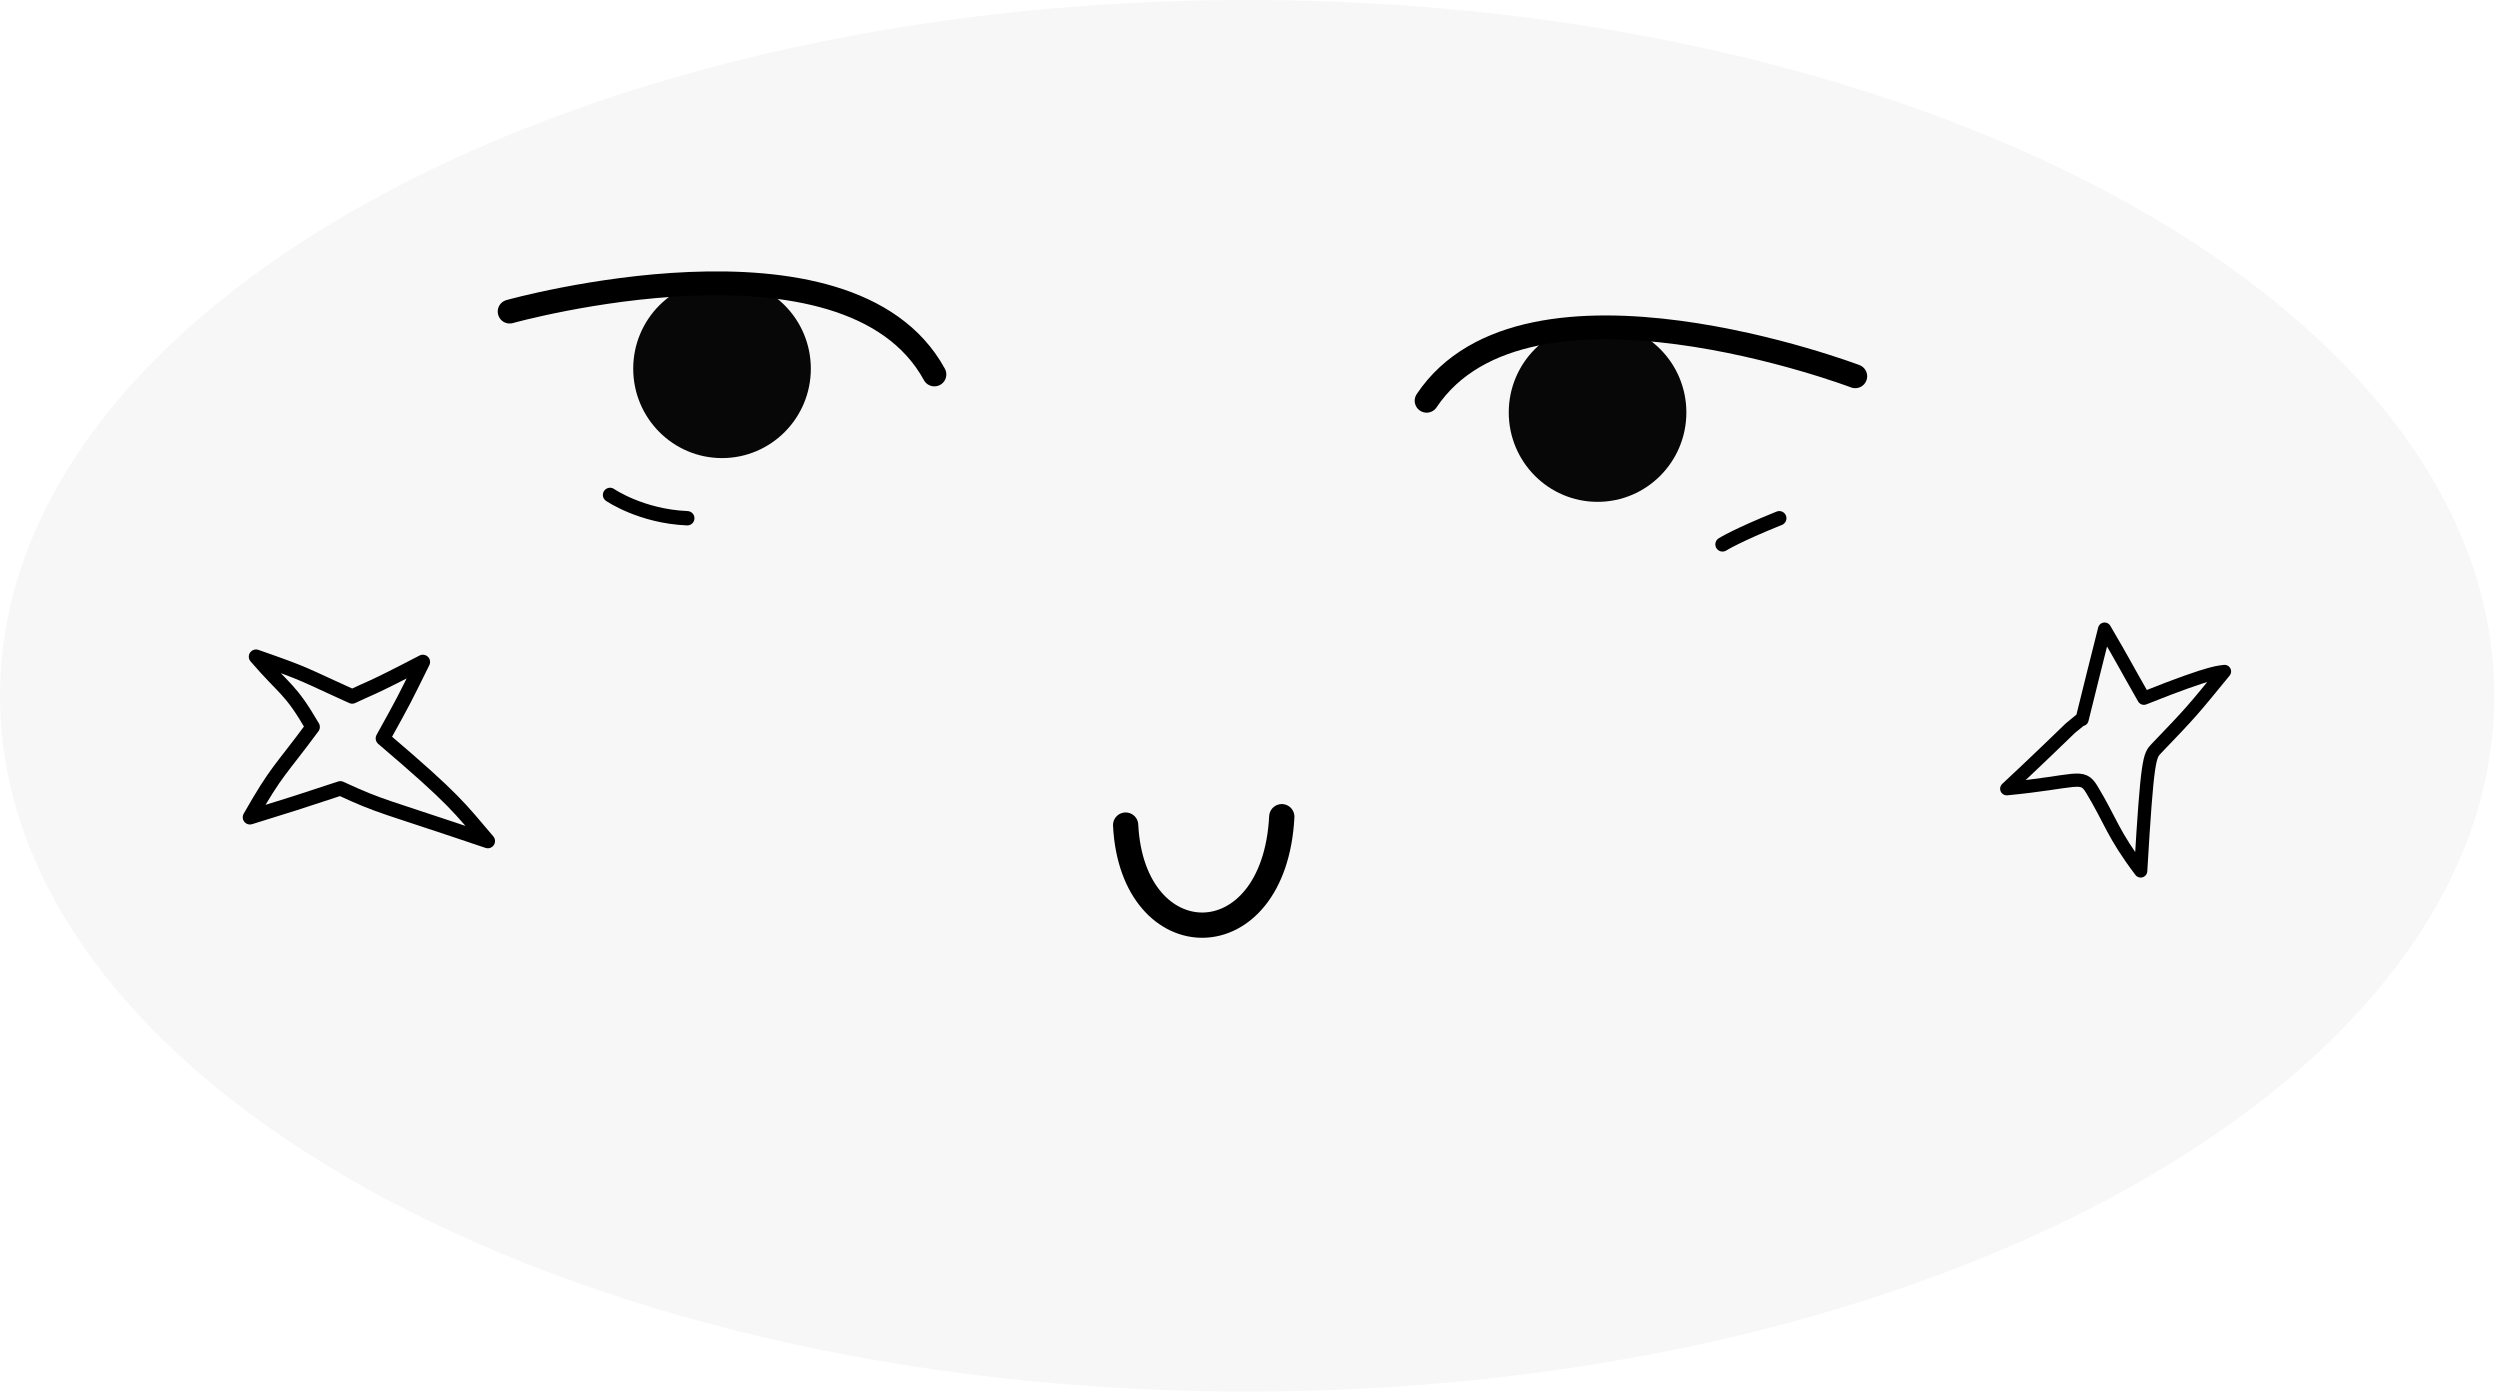
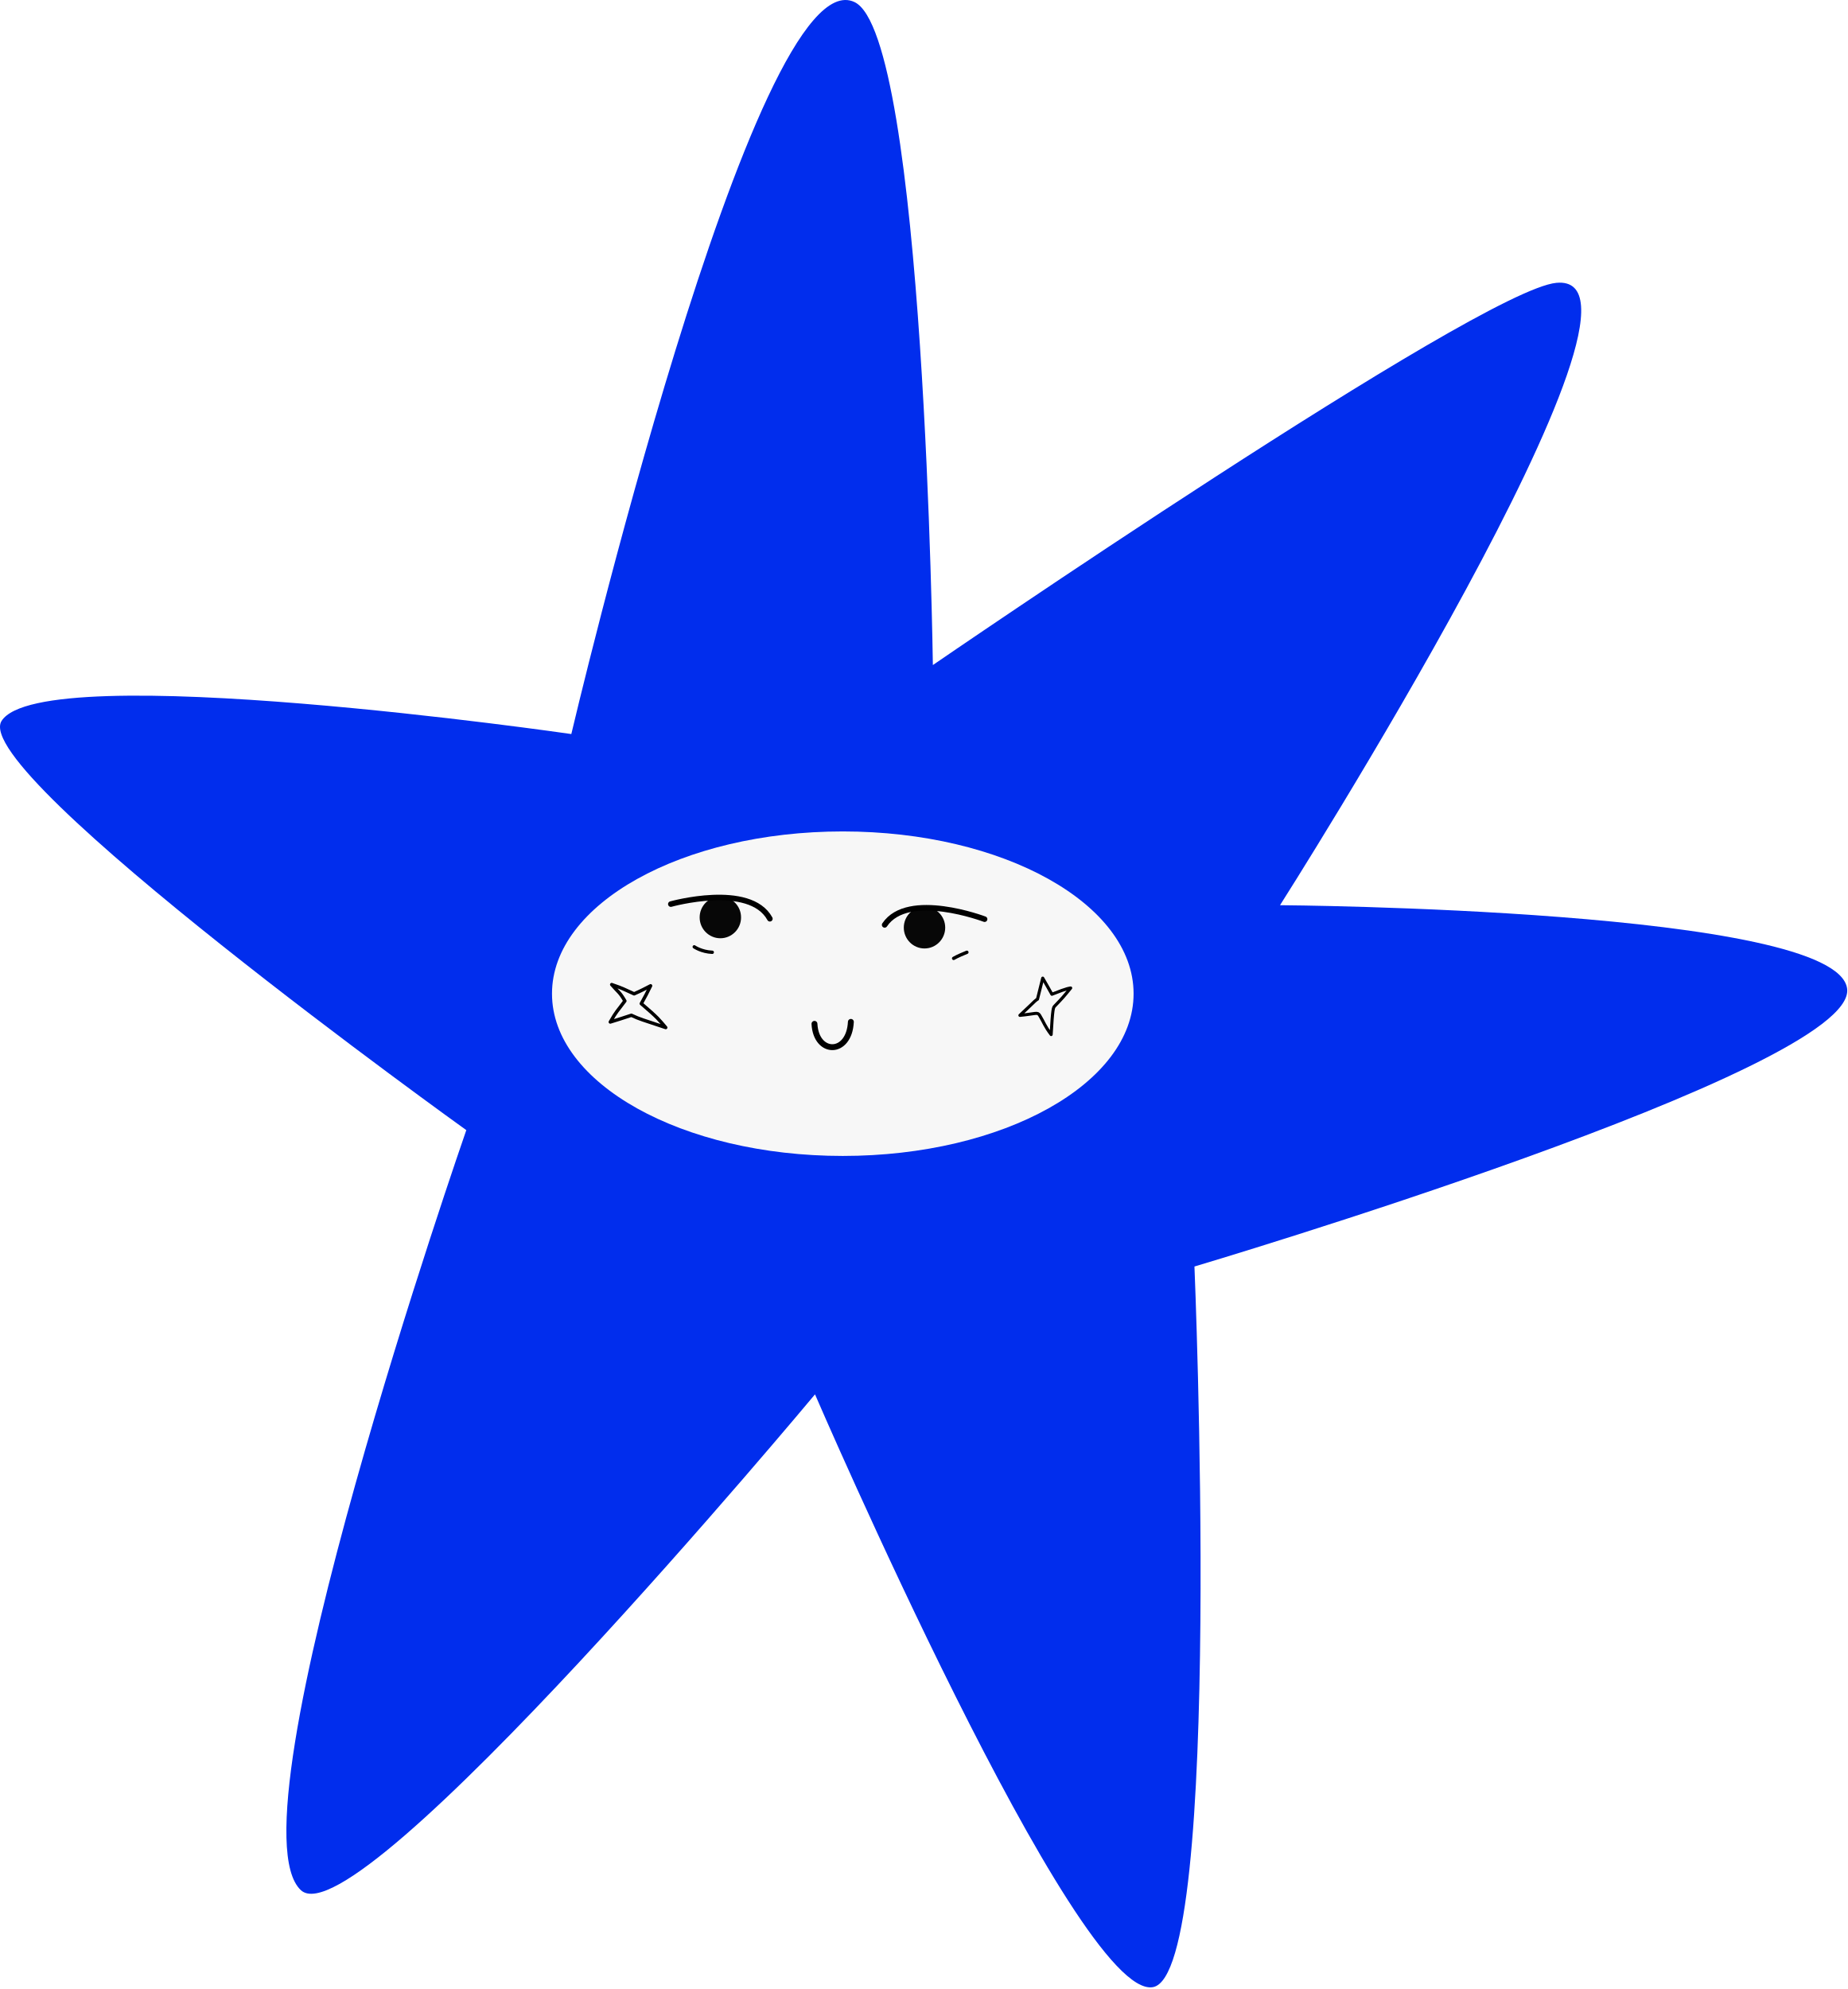
- <svg xmlns="http://www.w3.org/2000/svg" width="100%" height="100%" viewBox="0 0 289 161" version="1.1" xml:space="preserve" style="fill-rule:evenodd;clip-rule:evenodd;stroke-linecap:round;stroke-linejoin:round;stroke-miterlimit:1.5;">
+ <svg xmlns="http://www.w3.org/2000/svg" width="100%" height="100%" viewBox="0 0 916 986" version="1.1" xml:space="preserve" style="fill-rule:evenodd;clip-rule:evenodd;stroke-linecap:round;stroke-linejoin:round;stroke-miterlimit:1.5;">
+   <path d="M423.612,1.01c34.778,16.319 38.881,328.67 38.881,328.67c0,0 270.825,-185.859 309.113,-189.473c63.134,-5.959 -137.004,308.525 -137.004,308.525c0,0 276.629,1.828 281.173,41.5c4.607,40.216 -323.595,137.612 -323.595,137.612c0,0 14.708,351.01 -20.598,357.239c-37.873,6.682 -167.524,-293.865 -167.524,-293.865c0,0 -226.628,271.924 -254.864,245.815c-37.283,-34.474 81.988,-376.799 81.988,-376.799c0,0 -246.766,-176.937 -230.402,-202.846c19.958,-31.6 282.465,6.5 282.465,6.5c0,0 90.806,-386.135 140.368,-362.879Z" style="fill:#012ded;" />
  <g>
-     <ellipse cx="144.169" cy="80.434" rx="144.169" ry="80.434" style="fill:#f7f7f7;" />
-     <path d="M40.71,80.512c1.862,-0.9 1.923,-0.729 8.172,-3.992c-2.208,4.482 -2.187,4.443 -4.619,8.836c8.412,7.162 8.855,8.045 12.128,11.869c-12.185,-4.129 -12.255,-3.869 -17.046,-6.09c-5.234,1.717 -5.175,1.716 -10.45,3.342c3.151,-5.532 3.445,-5.29 7.246,-10.439c-2.652,-4.542 -3.092,-4.13 -6.545,-8.124c6.007,2.091 5.287,1.965 11.114,4.598Z" style="fill:none;stroke:#000;stroke-width:1.67px;" />
-     <path d="M240.685,83.17c1.306,-5.282 1.292,-5.22 2.606,-10.443c2.345,4.009 2.263,3.994 4.544,7.989c8.376,-3.351 8.838,-2.972 9.315,-3.097c-3.783,4.619 -3.732,4.595 -7.88,8.914c-0.79,0.823 -1.04,1.083 -1.807,14.147c-3.254,-4.305 -3.462,-5.806 -5.669,-9.449c-1.117,-1.844 -1.676,-0.839 -9.814,-0.054c3.086,-2.865 6.776,-6.442 7.36,-7.008c0.085,-0.083 0.085,-0.07 1.149,-0.94" style="fill:none;stroke:#000;stroke-width:1.53px;" />
-     <path d="M130.124,95.38c0.771,15.45 17.191,15.718 18.051,-0.969" style="fill:none;stroke:#000;stroke-width:2.92px;" />
-     <path d="M70.522,57.213c0,0 3.578,2.471 8.927,2.696" style="fill:none;stroke:#000;stroke-width:1.66px;" />
-     <path d="M199.122,62.931c0,0 1.592,-1.02 6.562,-3.022" style="fill:none;stroke:#000;stroke-width:1.66px;" />
-     <ellipse cx="83.466" cy="42.62" rx="10.266" ry="10.335" style="fill:#070707;" />
-     <ellipse cx="184.678" cy="47.679" rx="10.266" ry="10.335" style="fill:#070707;" />
-     <path d="M58.917,36.018c0,0 39.135,-10.955 49.098,7.265" style="fill:none;stroke:#000;stroke-width:2.76px;" />
-     <path d="M214.465,43.494c0,0 -38.009,-14.423 -49.546,2.83" style="fill:none;stroke:#000;stroke-width:2.76px;" />
+     <ellipse cx="417.836" cy="492.597" rx="144.169" ry="80.434" style="fill:#f7f7f7;" />
+     <path d="M314.377,492.674c1.862,-0.9 1.923,-0.729 8.172,-3.992c-2.208,4.482 -2.187,4.443 -4.619,8.836c8.412,7.162 8.855,8.045 12.128,11.869c-12.185,-4.129 -12.255,-3.869 -17.046,-6.09c-5.234,1.717 -5.175,1.716 -10.45,3.342c3.151,-5.532 3.445,-5.29 7.246,-10.439c-2.652,-4.542 -3.092,-4.13 -6.545,-8.124c6.007,2.091 5.287,1.965 11.114,4.598Z" style="fill:none;stroke:#000;stroke-width:1.67px;" />
+     <path d="M514.352,495.333c1.306,-5.282 1.292,-5.22 2.606,-10.443c2.345,4.009 2.263,3.994 4.544,7.989c8.376,-3.351 8.838,-2.972 9.315,-3.097c-3.783,4.619 -3.732,4.595 -7.88,8.914c-0.79,0.823 -1.04,1.083 -1.807,14.147c-3.254,-4.305 -3.462,-5.806 -5.669,-9.449c-1.117,-1.844 -1.676,-0.839 -9.814,-0.054c3.086,-2.865 6.776,-6.442 7.36,-7.008c0.085,-0.083 0.085,-0.07 1.149,-0.94" style="fill:none;stroke:#000;stroke-width:1.53px;" />
+     <path d="M403.791,507.543c0.771,15.45 17.191,15.718 18.051,-0.969" style="fill:none;stroke:#000;stroke-width:2.92px;" />
+     <path d="M344.189,469.376c0,0 3.578,2.471 8.927,2.696" style="fill:none;stroke:#000;stroke-width:1.66px;" />
+     <path d="M472.789,475.094c0,0 1.592,-1.02 6.562,-3.022" style="fill:none;stroke:#000;stroke-width:1.66px;" />
+     <ellipse cx="357.133" cy="454.783" rx="10.266" ry="10.335" style="fill:#070707;" />
+     <ellipse cx="458.345" cy="459.842" rx="10.266" ry="10.335" style="fill:#070707;" />
+     <path d="M332.584,448.181c0,0 39.135,-10.955 49.098,7.265" style="fill:none;stroke:#000;stroke-width:2.76px;" />
+     <path d="M488.132,455.657c0,0 -38.009,-14.423 -49.546,2.83" style="fill:none;stroke:#000;stroke-width:2.76px;" />
  </g>
</svg>
